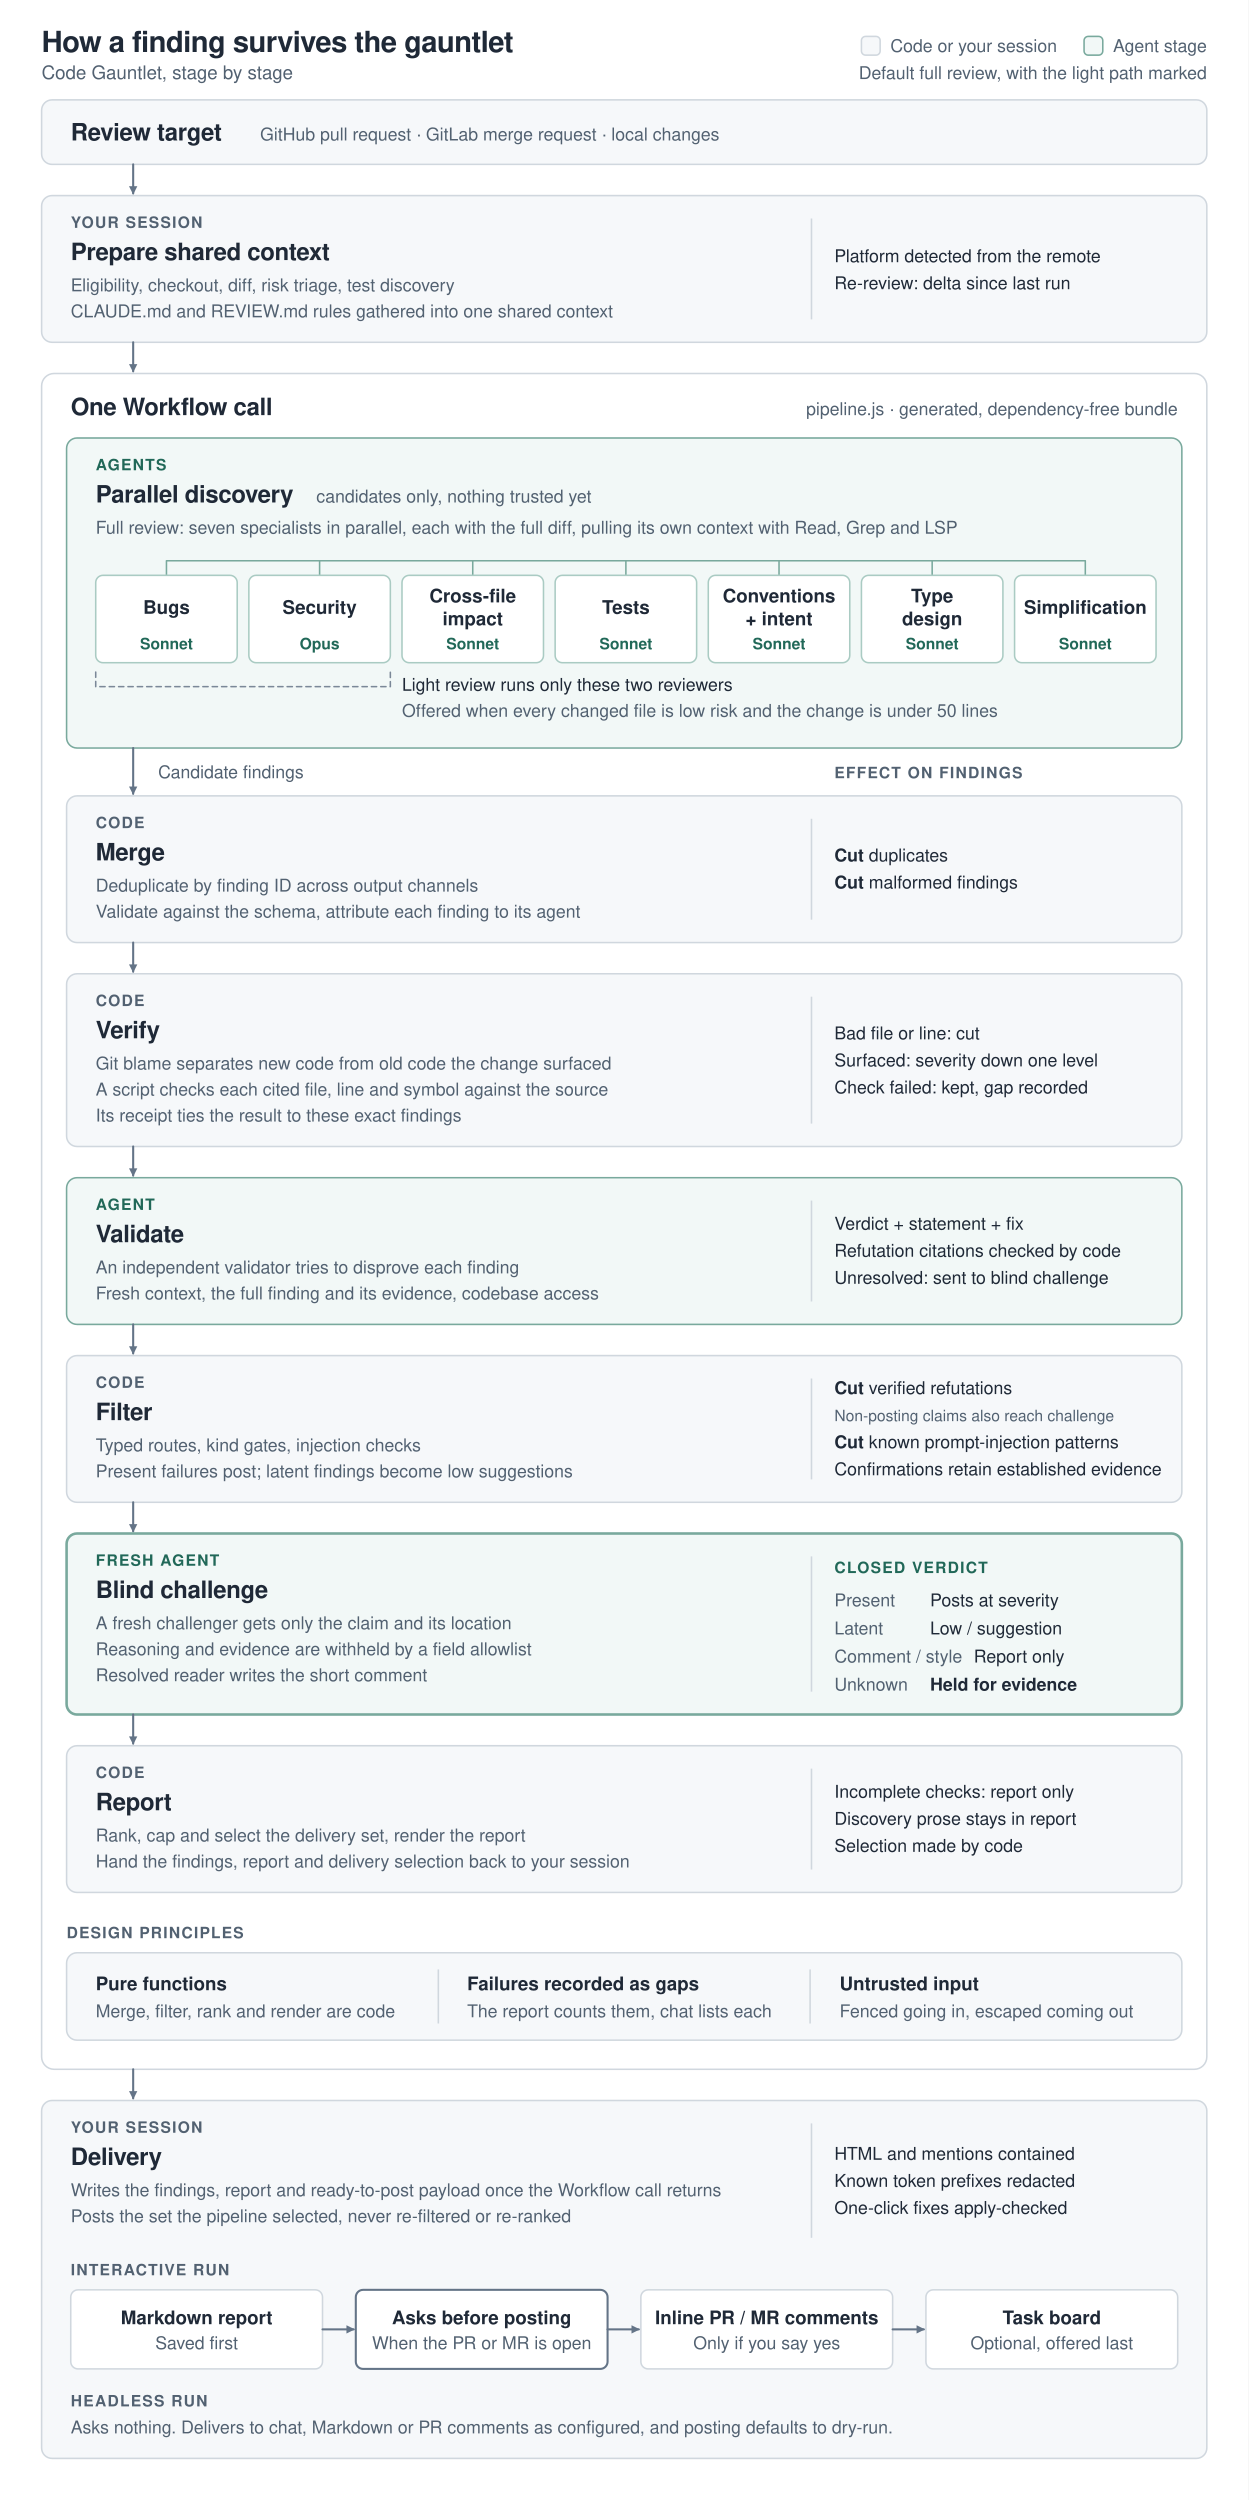
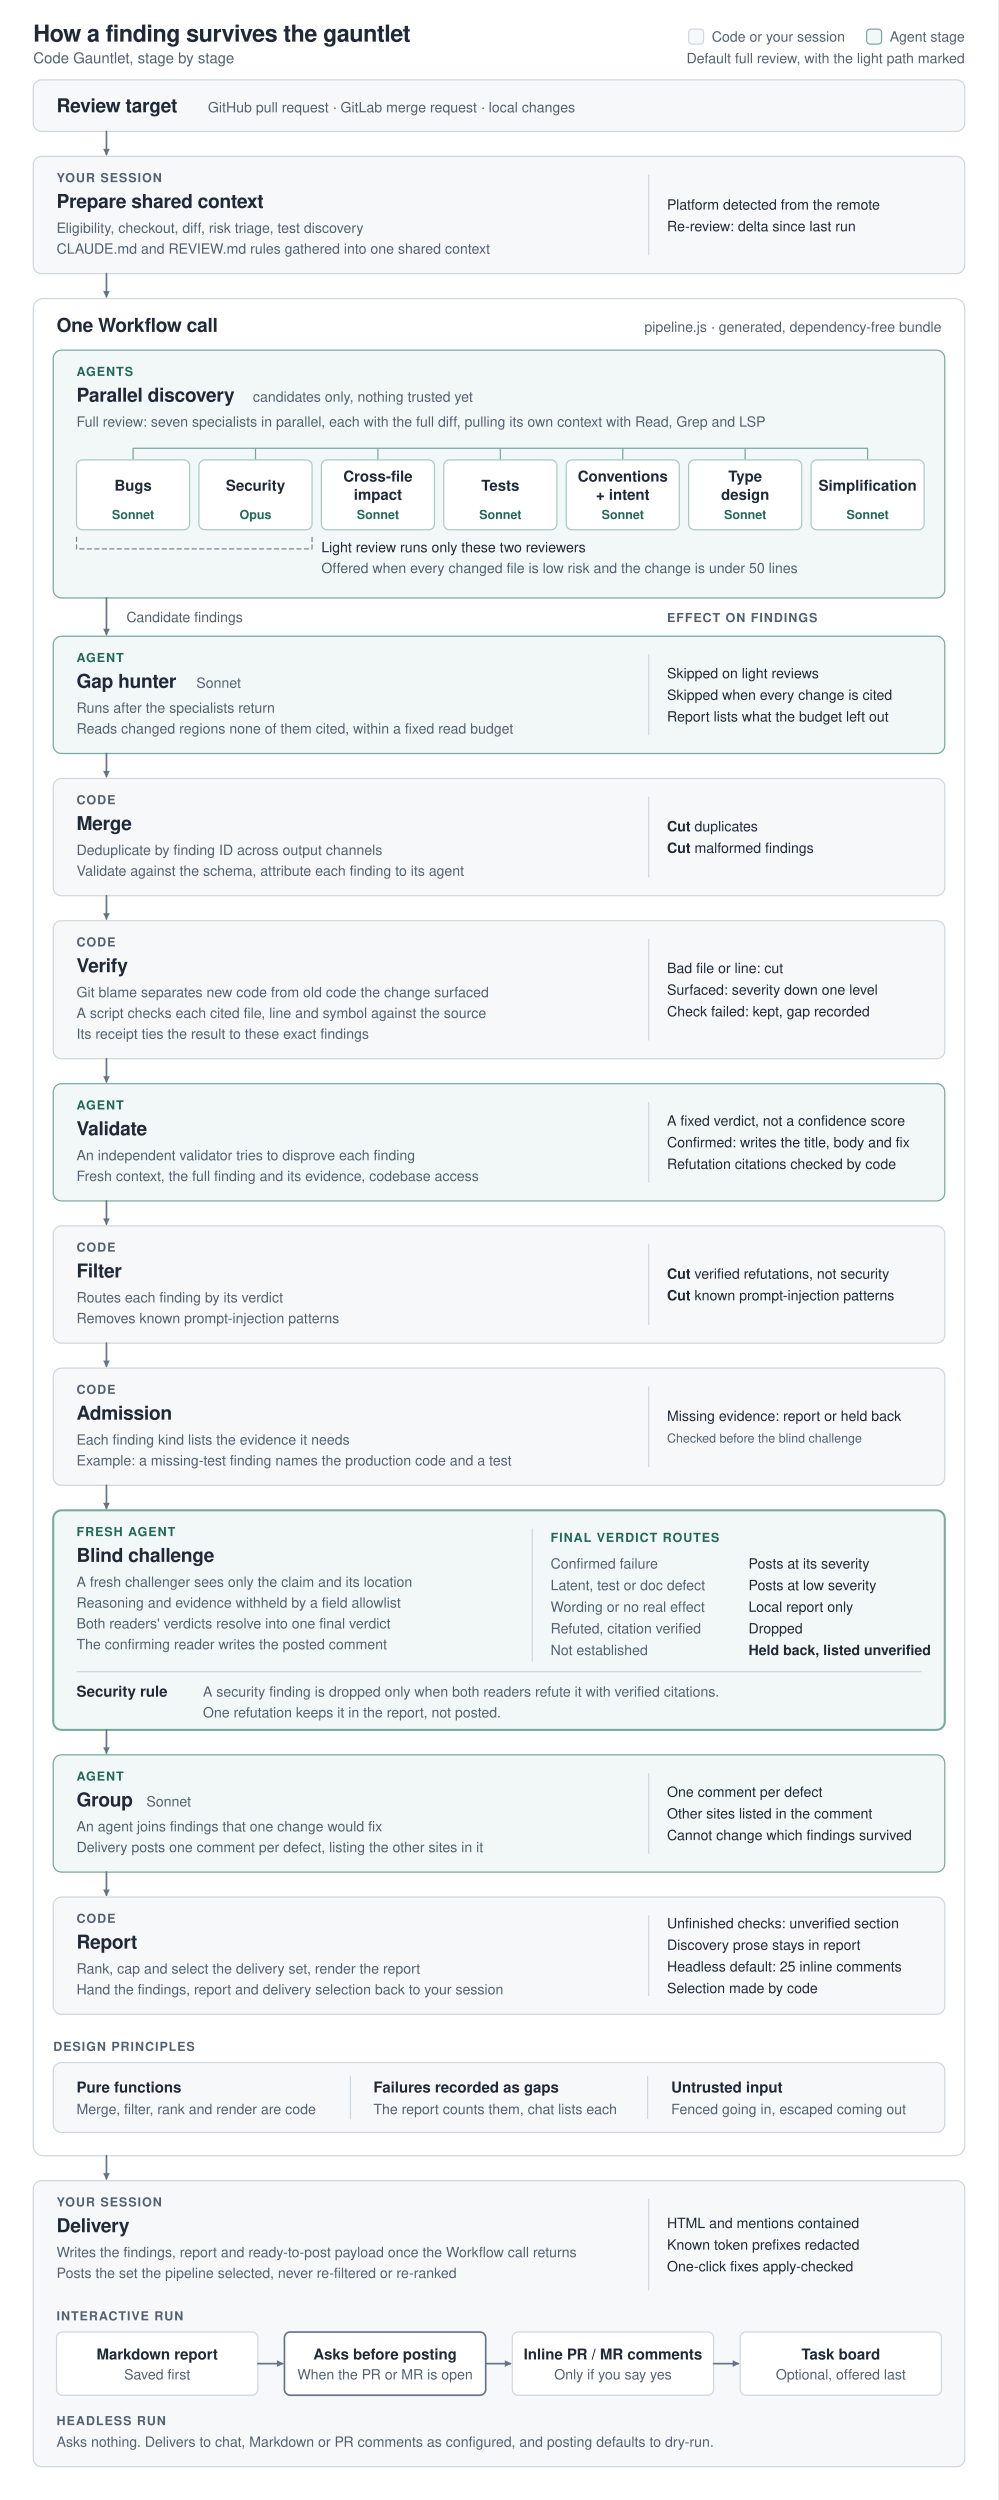
- <svg xmlns="http://www.w3.org/2000/svg" viewBox="0 0 1200 2403" role="img" aria-labelledby="pipeline-title pipeline-desc">
+ <svg xmlns="http://www.w3.org/2000/svg" viewBox="0 0 1200 3006" role="img" aria-labelledby="pipeline-title pipeline-desc">
  <defs>
    <style>
      text { font-family: -apple-system, BlinkMacSystemFont, "Segoe UI", Helvetica, Arial, sans-serif; font-size: 18px; fill: #1f2937; }
      .page { fill: #ffffff; }
      .frame { fill: #ffffff; stroke: #d0d7de; stroke-width: 1.5; }
      .panel { fill: #f6f8fa; stroke: #d0d7de; stroke-width: 1.5; }
      .node { fill: #ffffff; stroke: #d0d7de; stroke-width: 1.5; }
      .ask-node { fill: #ffffff; stroke: #647487; stroke-width: 2; }
      .agent-node { fill: #ffffff; stroke: #aacbc3; stroke-width: 1.5; }
      .agent-stage { fill: #f2f8f7; stroke: #79a99d; stroke-width: 1.5; }
      .hero { stroke-width: 2.5; }
      .title { font-size: 28px; font-weight: 650; letter-spacing: -0.5px; }
      .section { font-size: 23px; font-weight: 650; letter-spacing: -0.3px; }
      .strong { font-weight: 600; }
      .reviewer { font-size: 18px; font-weight: 600; text-anchor: middle; }
      .detail { font-size: 17px; fill: #526171; }
      .effect { font-size: 17px; }
      .note { font-size: 15px; fill: #526171; }
      .muted { fill: #526171; }
      .cut { font-weight: 650; }
      .kind { font-size: 15px; font-weight: 650; letter-spacing: 1.2px; fill: #526171; }
      .agent-kind { font-size: 15px; font-weight: 650; letter-spacing: 1.2px; fill: #216858; }
      .model { font-size: 15px; font-weight: 600; text-anchor: middle; fill: #216858; }
      .mid { text-anchor: middle; }
      .end { text-anchor: end; }
      .flow { fill: none; stroke: #647487; stroke-width: 2; stroke-linecap: round; stroke-linejoin: round; }
      .fan { fill: none; stroke: #79a99d; stroke-width: 1.5; stroke-linecap: round; stroke-linejoin: round; }
      .light { fill: none; stroke: #7b8898; stroke-width: 1.5; stroke-dasharray: 5 4; stroke-linecap: round; stroke-linejoin: round; }
      .divider { stroke: #d0d7de; stroke-width: 1.5; }
      .arrow { fill: #647487; }
    </style>
    <marker id="arrow" viewBox="0 0 8 8" refX="7" refY="4" markerWidth="8" markerHeight="8" markerUnits="userSpaceOnUse" orient="auto">
      <path class="arrow" d="M0 0 L8 4 L0 8 Z" />
    </marker>
  </defs>
-   <rect class="page" width="1200" height="2403" />
+   <rect class="page" width="1200" height="3006" />
  <text class="title" x="40" y="50">How a finding survives the gauntlet</text>
  <text class="muted" x="40" y="76">Code Gauntlet, stage by stage</text>
  <rect class="panel" x="828" y="35" width="18" height="18" rx="4" />
  <text class="detail end" x="1016" y="50">Code or your session</text>
  <rect class="agent-stage" x="1042" y="35" width="18" height="18" rx="4" />
  <text class="detail end" x="1160" y="50">Agent stage</text>
  <text class="detail end" x="1160" y="76">Default full review, with the light path marked</text>
  <rect class="panel" x="40" y="96" width="1120" height="62" rx="10" />
  <text class="section" x="68" y="135">Review target</text>
  <text class="detail" x="250" y="135">GitHub pull request  ·  GitLab merge request  ·  local changes</text>
  <path class="flow" d="M128 158 V186" marker-end="url(#arrow)" />
  <rect class="panel" x="40" y="188" width="1120" height="141" rx="10" />
  <text class="kind" x="68" y="219">YOUR SESSION</text>
  <text class="section" x="68" y="250">Prepare shared context</text>
  <text class="detail" x="68" y="280">Eligibility, checkout, diff, risk triage, test discovery</text>
  <text class="detail" x="68" y="305">CLAUDE.md and REVIEW.md rules gathered into one shared context</text>
  <line class="divider" x1="780" y1="210" x2="780" y2="307" />
  <text class="effect" x="802" y="252">Platform detected from the remote</text>
  <text class="effect" x="802" y="278">Re-review: delta since last run</text>
  <path class="flow" d="M128 329 V357" marker-end="url(#arrow)" />
-   <rect class="frame" x="40" y="359" width="1120" height="1630" rx="12" />
+   <rect class="frame" x="40" y="359" width="1120" height="2233" rx="12" />
  <text class="section" x="68" y="399">One Workflow call</text>
  <text class="detail end" x="1132" y="399">pipeline.js  ·  generated, dependency-free bundle</text>
  <rect class="agent-stage" x="64" y="421" width="1072" height="298" rx="10" />
  <text class="agent-kind" x="92" y="452">AGENTS</text>
  <text class="section" x="92" y="483">Parallel discovery</text>
  <text class="detail" x="304" y="483">candidates only, nothing trusted yet</text>
  <text class="detail" x="92" y="513">Full review: seven specialists in parallel, each with the full diff, pulling its own context with Read, Grep and LSP</text>
  <path class="fan" d="M160 553 V539 H1043.2 V553 M307.2 539 V553 M454.4 539 V553 M601.6 539 V553 M748.8 539 V553 M896 539 V553" />
  <rect class="agent-node" x="92" y="553" width="136" height="84" rx="7" />
  <text class="reviewer" x="160" y="590">Bugs</text>
  <text class="model" x="160" y="624">Sonnet</text>
  <rect class="agent-node" x="239.2" y="553" width="136" height="84" rx="7" />
  <text class="reviewer" x="307.2" y="590">Security</text>
  <text class="model" x="307.2" y="624">Opus</text>
  <rect class="agent-node" x="386.4" y="553" width="136" height="84" rx="7" />
  <text class="reviewer" x="454.4" y="579">Cross-file</text>
  <text class="reviewer" x="454.4" y="601">impact</text>
  <text class="model" x="454.4" y="624">Sonnet</text>
  <rect class="agent-node" x="533.6" y="553" width="136" height="84" rx="7" />
  <text class="reviewer" x="601.6" y="590">Tests</text>
  <text class="model" x="601.6" y="624">Sonnet</text>
  <rect class="agent-node" x="680.8" y="553" width="136" height="84" rx="7" />
  <text class="reviewer" x="748.8" y="579">Conventions</text>
  <text class="reviewer" x="748.8" y="601">+ intent</text>
  <text class="model" x="748.8" y="624">Sonnet</text>
  <rect class="agent-node" x="828" y="553" width="136" height="84" rx="7" />
  <text class="reviewer" x="896" y="579">Type</text>
  <text class="reviewer" x="896" y="601">design</text>
  <text class="model" x="896" y="624">Sonnet</text>
  <rect class="agent-node" x="975.2" y="553" width="136" height="84" rx="7" />
  <text class="reviewer" x="1043.2" y="590">Simplification</text>
  <text class="model" x="1043.2" y="624">Sonnet</text>
  <path class="light" d="M92 646 V660 H375.2 V646" />
  <text class="effect" x="386.4" y="664">Light review runs only these two reviewers</text>
  <text class="detail" x="386.4" y="689">Offered when every changed file is low risk and the change is under 50 lines</text>
  <path class="flow" d="M128 719 V763" marker-end="url(#arrow)" />
  <text class="detail" x="152" y="748">Candidate findings</text>
  <text class="kind" x="802" y="748">EFFECT ON FINDINGS</text>
-   <rect class="panel" x="64" y="765" width="1072" height="141" rx="10" />
-   <text class="kind" x="92" y="796">CODE</text>
-   <text class="section" x="92" y="827">Merge</text>
-   <text class="detail" x="92" y="857">Deduplicate by finding ID across output channels</text>
-   <text class="detail" x="92" y="882">Validate against the schema, attribute each finding to its agent</text>
+   <rect class="agent-stage" x="64" y="765" width="1072" height="141" rx="10" />
+   <text class="agent-kind" x="92" y="796">AGENT</text>
+   <text class="section" x="92" y="827">Gap hunter</text>
+   <text class="detail" x="236" y="827">Sonnet</text>
+   <text class="detail" x="92" y="857">Runs after the specialists return</text>
+   <text class="detail" x="92" y="882">Reads changed regions none of them cited, within a fixed read budget</text>
  <line class="divider" x1="780" y1="787" x2="780" y2="884" />
-   <text class="effect" x="802" y="828">
+   <text class="effect" x="802" y="815.5">Skipped on light reviews</text>
+   <text class="effect" x="802" y="841.5">Skipped when every change is cited</text>
+   <text class="effect" x="802" y="867.5">Report lists what the budget left out</text>
+   <path class="flow" d="M128 906 V934" marker-end="url(#arrow)" />
+   <rect class="panel" x="64" y="936" width="1072" height="141" rx="10" />
+   <text class="kind" x="92" y="967">CODE</text>
+   <text class="section" x="92" y="998">Merge</text>
+   <text class="detail" x="92" y="1028">Deduplicate by finding ID across output channels</text>
+   <text class="detail" x="92" y="1053">Validate against the schema, attribute each finding to its agent</text>
+   <line class="divider" x1="780" y1="958" x2="780" y2="1055" />
+   <text class="effect" x="802" y="999.5">
    <tspan class="cut">Cut</tspan>  duplicates</text>
-   <text class="effect" x="802" y="854">
+   <text class="effect" x="802" y="1025.5">
    <tspan class="cut">Cut</tspan>  malformed findings</text>
-   <path class="flow" d="M128 906 V934" marker-end="url(#arrow)" />
-   <rect class="panel" x="64" y="936" width="1072" height="166" rx="10" />
-   <text class="kind" x="92" y="967">CODE</text>
-   <text class="section" x="92" y="998">Verify</text>
-   <text class="detail" x="92" y="1028">Git blame separates new code from old code the change surfaced</text>
-   <text class="detail" x="92" y="1053">A script checks each cited file, line and symbol against the source</text>
-   <text class="detail" x="92" y="1078">Its receipt ties the result to these exact findings</text>
-   <line class="divider" x1="780" y1="958" x2="780" y2="1080" />
-   <text class="effect" x="802" y="999">Bad file or line: cut</text>
-   <text class="effect" x="802" y="1025">Surfaced: severity down one level</text>
-   <text class="effect" x="802" y="1051">Check failed: kept, gap recorded</text>
-   <path class="flow" d="M128 1102 V1130" marker-end="url(#arrow)" />
-   <rect class="agent-stage" x="64" y="1132" width="1072" height="141" rx="10" />
-   <text class="agent-kind" x="92" y="1163">AGENT</text>
-   <text class="section" x="92" y="1194">Validate</text>
-   <text class="detail" x="92" y="1224">An independent validator tries to disprove each finding</text>
-   <text class="detail" x="92" y="1249">Fresh context, the full finding and its evidence, codebase access</text>
-   <line class="divider" x1="780" y1="1154" x2="780" y2="1251" />
-   <text class="effect" x="802" y="1182">Verdict + statement + fix</text>
-   <text class="effect" x="802" y="1208">Refutation citations checked by code</text>
-   <text class="effect" x="802" y="1234">Unresolved: sent to blind challenge</text>
+   <path class="flow" d="M128 1077 V1105" marker-end="url(#arrow)" />
+   <rect class="panel" x="64" y="1107" width="1072" height="166" rx="10" />
+   <text class="kind" x="92" y="1138">CODE</text>
+   <text class="section" x="92" y="1169">Verify</text>
+   <text class="detail" x="92" y="1199">Git blame separates new code from old code the change surfaced</text>
+   <text class="detail" x="92" y="1224">A script checks each cited file, line and symbol against the source</text>
+   <text class="detail" x="92" y="1249">Its receipt ties the result to these exact findings</text>
+   <line class="divider" x1="780" y1="1129" x2="780" y2="1251" />
+   <text class="effect" x="802" y="1170">Bad file or line: cut</text>
+   <text class="effect" x="802" y="1196">Surfaced: severity down one level</text>
+   <text class="effect" x="802" y="1222">Check failed: kept, gap recorded</text>
  <path class="flow" d="M128 1273 V1301" marker-end="url(#arrow)" />
-   <rect class="panel" x="64" y="1303" width="1072" height="141" rx="10" />
-   <text class="kind" x="92" y="1334">CODE</text>
-   <text class="section" x="92" y="1365">Filter</text>
-   <text class="detail" x="92" y="1395">Typed routes, kind gates, injection checks</text>
-   <text class="detail" x="92" y="1420">Present failures post; latent findings become low suggestions</text>
+   <rect class="agent-stage" x="64" y="1303" width="1072" height="141" rx="10" />
+   <text class="agent-kind" x="92" y="1334">AGENT</text>
+   <text class="section" x="92" y="1365">Validate</text>
+   <text class="detail" x="92" y="1395">An independent validator tries to disprove each finding</text>
+   <text class="detail" x="92" y="1420">Fresh context, the full finding and its evidence, codebase access</text>
  <line class="divider" x1="780" y1="1325" x2="780" y2="1422" />
-   <text class="effect" x="802" y="1340">
-     <tspan class="cut">Cut</tspan>  verified refutations</text>
-   <text class="note" x="802" y="1366">Non-posting claims also reach challenge</text>
-   <text class="effect" x="802" y="1392">
+   <text class="effect" x="802" y="1353.5">A fixed verdict, not a confidence score</text>
+   <text class="effect" x="802" y="1379.5">Confirmed: writes the title, body and fix</text>
+   <text class="effect" x="802" y="1405.5">Refutation citations checked by code</text>
+   <path class="flow" d="M128 1444 V1472" marker-end="url(#arrow)" />
+   <rect class="panel" x="64" y="1474" width="1072" height="141" rx="10" />
+   <text class="kind" x="92" y="1505">CODE</text>
+   <text class="section" x="92" y="1536">Filter</text>
+   <text class="detail" x="92" y="1566">Routes each finding by its verdict</text>
+   <text class="detail" x="92" y="1591">Removes known prompt-injection patterns</text>
+   <line class="divider" x1="780" y1="1496" x2="780" y2="1593" />
+   <text class="effect" x="802" y="1537.5">
+     <tspan class="cut">Cut</tspan>  verified refutations, not security</text>
+   <text class="effect" x="802" y="1563.5">
    <tspan class="cut">Cut</tspan>  known prompt-injection patterns</text>
-   <text class="effect" x="802" y="1418">Confirmations retain established evidence</text>
-   <path class="flow" d="M128 1444 V1472" marker-end="url(#arrow)" />
-   <rect class="agent-stage hero" x="64" y="1474" width="1072" height="174" rx="10" />
-   <text class="agent-kind" x="92" y="1505">FRESH AGENT</text>
-   <text class="section" x="92" y="1536">Blind challenge</text>
-   <text class="detail" x="92" y="1566">A fresh challenger gets only the claim and its location</text>
-   <text class="detail" x="92" y="1591">Reasoning and evidence are withheld by a field allowlist</text>
-   <text class="detail" x="92" y="1616">Resolved reader writes the short comment</text>
-   <line class="divider" x1="780" y1="1496" x2="780" y2="1626" />
-   <text class="agent-kind" x="802" y="1512">CLOSED VERDICT</text>
-   <text class="detail" x="802" y="1544">Present</text>
-   <text class="effect" x="894" y="1544">Posts at severity</text>
-   <text class="detail" x="802" y="1571">Latent</text>
-   <text class="effect" x="894" y="1571">Low / suggestion</text>
-   <text class="detail" x="802" y="1598">Comment / style</text>
-   <text class="effect" x="936" y="1598">Report only</text>
-   <text class="detail" x="802" y="1625">Unknown</text>
-   <text class="effect strong" x="894" y="1625">Held for evidence</text>
-   <path class="flow" d="M128 1648 V1676" marker-end="url(#arrow)" />
-   <rect class="panel" x="64" y="1678" width="1072" height="141" rx="10" />
-   <text class="kind" x="92" y="1709">CODE</text>
-   <text class="section" x="92" y="1740">Report</text>
-   <text class="detail" x="92" y="1770">Rank, cap and select the delivery set, render the report</text>
-   <text class="detail" x="92" y="1795">Hand the findings, report and delivery selection back to your session</text>
-   <line class="divider" x1="780" y1="1700" x2="780" y2="1797" />
-   <text class="effect" x="802" y="1728">Incomplete checks: report only</text>
-   <text class="effect" x="802" y="1754">Discovery prose stays in report</text>
-   <text class="effect" x="802" y="1780">Selection made by code</text>
-   <text class="kind" x="64" y="1863">DESIGN PRINCIPLES</text>
-   <rect class="panel" x="64" y="1877" width="1072" height="84" rx="10" />
-   <text class="strong" x="92" y="1913">Pure functions</text>
-   <text class="detail" x="92" y="1939">Merge, filter, rank and render are code</text>
-   <line class="divider" x1="421.333" y1="1893" x2="421.333" y2="1945" />
-   <text class="strong" x="449" y="1913">Failures recorded as gaps</text>
-   <text class="detail" x="449" y="1939">The report counts them, chat lists each</text>
-   <line class="divider" x1="778.667" y1="1893" x2="778.667" y2="1945" />
-   <text class="strong" x="807" y="1913">Untrusted input</text>
-   <text class="detail" x="807" y="1939">Fenced going in, escaped coming out</text>
-   <path class="flow" d="M128 1989 V2017" marker-end="url(#arrow)" />
-   <rect class="panel" x="40" y="2019" width="1120" height="344" rx="10" />
-   <text class="kind" x="68" y="2050">YOUR SESSION</text>
-   <text class="section" x="68" y="2081">Delivery</text>
-   <text class="detail" x="68" y="2111">Writes the findings, report and ready-to-post payload once the Workflow call returns</text>
-   <text class="detail" x="68" y="2136">Posts the set the pipeline selected, never re-filtered or re-ranked</text>
-   <line class="divider" x1="780" y1="2041" x2="780" y2="2151" />
-   <text class="effect" x="802" y="2076">HTML and mentions contained</text>
-   <text class="effect" x="802" y="2102">Known token prefixes redacted</text>
-   <text class="effect" x="802" y="2128">One-click fixes apply-checked</text>
-   <text class="kind" x="68" y="2187">INTERACTIVE RUN</text>
-   <rect class="node" x="68" y="2201" width="242" height="76" rx="7" />
-   <text class="reviewer" x="189" y="2234">Markdown report</text>
-   <text class="detail mid" x="189" y="2258">Saved first</text>
-   <path class="flow" d="M310 2239 H340" marker-end="url(#arrow)" />
-   <rect class="ask-node" x="342" y="2201" width="242" height="76" rx="7" />
-   <text class="reviewer" x="463" y="2234">Asks before posting</text>
-   <text class="detail mid" x="463" y="2258">When the PR or MR is open</text>
-   <path class="flow" d="M584 2239 H614" marker-end="url(#arrow)" />
-   <rect class="node" x="616" y="2201" width="242" height="76" rx="7" />
-   <text class="reviewer" x="737" y="2234">Inline PR / MR comments</text>
-   <text class="detail mid" x="737" y="2258">Only if you say yes</text>
-   <path class="flow" d="M858 2239 H888" marker-end="url(#arrow)" />
-   <rect class="node" x="890" y="2201" width="242" height="76" rx="7" />
-   <text class="reviewer" x="1011" y="2234">Task board</text>
-   <text class="detail mid" x="1011" y="2258">Optional, offered last</text>
-   <text class="kind" x="68" y="2313">HEADLESS RUN</text>
-   <text class="detail" x="68" y="2339">Asks nothing. Delivers to chat, Markdown or PR comments as configured, and posting defaults to dry-run.</text>
+   <path class="flow" d="M128 1615 V1643" marker-end="url(#arrow)" />
+   <rect class="panel" x="64" y="1645" width="1072" height="141" rx="10" />
+   <text class="kind" x="92" y="1676">CODE</text>
+   <text class="section" x="92" y="1707">Admission</text>
+   <text class="detail" x="92" y="1737">Each finding kind lists the evidence it needs</text>
+   <text class="detail" x="92" y="1762">Example: a missing-test finding names the production code and a test</text>
+   <line class="divider" x1="780" y1="1667" x2="780" y2="1764" />
+   <text class="effect" x="802" y="1708.5">Missing evidence: report or held back</text>
+   <text class="note" x="802" y="1734.5">Checked before the blind challenge</text>
+   <path class="flow" d="M128 1786 V1814" marker-end="url(#arrow)" />
+   <rect class="agent-stage hero" x="64" y="1816" width="1072" height="264" rx="10" />
+   <text class="agent-kind" x="92" y="1847">FRESH AGENT</text>
+   <text class="section" x="92" y="1878">Blind challenge</text>
+   <text class="detail" x="92" y="1908">A fresh challenger sees only the claim and its location</text>
+   <text class="detail" x="92" y="1933">Reasoning and evidence withheld by a field allowlist</text>
+   <text class="detail" x="92" y="1958">Both readers' verdicts resolve into one final verdict</text>
+   <text class="detail" x="92" y="1983">The confirming reader writes the posted comment</text>
+   <line class="divider" x1="640" y1="1838" x2="640" y2="1998" />
+   <text class="agent-kind" x="662" y="1854">FINAL VERDICT ROUTES</text>
+   <text class="detail" x="662" y="1886">Confirmed failure</text>
+   <text class="effect" x="900" y="1886">Posts at its severity</text>
+   <text class="detail" x="662" y="1912">Latent, test or doc defect</text>
+   <text class="effect" x="900" y="1912">Posts at low severity</text>
+   <text class="detail" x="662" y="1938">Wording or no real effect</text>
+   <text class="effect" x="900" y="1938">Local report only</text>
+   <text class="detail" x="662" y="1964">Refuted, citation verified</text>
+   <text class="effect" x="900" y="1964">Dropped</text>
+   <text class="detail" x="662" y="1990">Not established</text>
+   <text class="effect strong" x="900" y="1990">Held back, listed unverified</text>
+   <line class="divider" x1="92" y1="2010" x2="1108" y2="2010" />
+   <text class="strong" x="92" y="2040">Security rule</text>
+   <text class="detail" x="244" y="2040">A security finding is dropped only when both readers refute it with verified citations.</text>
+   <text class="detail" x="244" y="2065">One refutation keeps it in the report, not posted.</text>
+   <path class="flow" d="M128 2080 V2108" marker-end="url(#arrow)" />
+   <rect class="agent-stage" x="64" y="2110" width="1072" height="141" rx="10" />
+   <text class="agent-kind" x="92" y="2141">AGENT</text>
+   <text class="section" x="92" y="2172">Group</text>
+   <text class="detail" x="176" y="2172">Sonnet</text>
+   <text class="detail" x="92" y="2202">An agent joins findings that one change would fix</text>
+   <text class="detail" x="92" y="2227">Delivery posts one comment per defect, listing the other sites in it</text>
+   <line class="divider" x1="780" y1="2132" x2="780" y2="2229" />
+   <text class="effect" x="802" y="2160.5">One comment per defect</text>
+   <text class="effect" x="802" y="2186.5">Other sites listed in the comment</text>
+   <text class="effect" x="802" y="2212.5">Cannot change which findings survived</text>
+   <path class="flow" d="M128 2251 V2279" marker-end="url(#arrow)" />
+   <rect class="panel" x="64" y="2281" width="1072" height="141" rx="10" />
+   <text class="kind" x="92" y="2312">CODE</text>
+   <text class="section" x="92" y="2343">Report</text>
+   <text class="detail" x="92" y="2373">Rank, cap and select the delivery set, render the report</text>
+   <text class="detail" x="92" y="2398">Hand the findings, report and delivery selection back to your session</text>
+   <line class="divider" x1="780" y1="2303" x2="780" y2="2400" />
+   <text class="effect" x="802" y="2318.5">Unfinished checks: unverified section</text>
+   <text class="effect" x="802" y="2344.5">Discovery prose stays in report</text>
+   <text class="effect" x="802" y="2370.5">Headless default: 25 inline comments</text>
+   <text class="effect" x="802" y="2396.5">Selection made by code</text>
+   <text class="kind" x="64" y="2466">DESIGN PRINCIPLES</text>
+   <rect class="panel" x="64" y="2480" width="1072" height="84" rx="10" />
+   <text class="strong" x="92" y="2516">Pure functions</text>
+   <text class="detail" x="92" y="2542">Merge, filter, rank and render are code</text>
+   <text class="strong" x="449" y="2516">Failures recorded as gaps</text>
+   <text class="detail" x="449" y="2542">The report counts them, chat lists each</text>
+   <text class="strong" x="807" y="2516">Untrusted input</text>
+   <text class="detail" x="807" y="2542">Fenced going in, escaped coming out</text>
+   <line class="divider" x1="421.333" y1="2496" x2="421.333" y2="2548" />
+   <line class="divider" x1="778.667" y1="2496" x2="778.667" y2="2548" />
+   <path class="flow" d="M128 2592 V2620" marker-end="url(#arrow)" />
+   <rect class="panel" x="40" y="2622" width="1120" height="344" rx="10" />
+   <text class="kind" x="68" y="2653">YOUR SESSION</text>
+   <text class="section" x="68" y="2684">Delivery</text>
+   <text class="detail" x="68" y="2714">Writes the findings, report and ready-to-post payload once the Workflow call returns</text>
+   <text class="detail" x="68" y="2739">Posts the set the pipeline selected, never re-filtered or re-ranked</text>
+   <line class="divider" x1="780" y1="2644" x2="780" y2="2754" />
+   <text class="effect" x="802" y="2679">HTML and mentions contained</text>
+   <text class="effect" x="802" y="2705">Known token prefixes redacted</text>
+   <text class="effect" x="802" y="2731">One-click fixes apply-checked</text>
+   <text class="kind" x="68" y="2790">INTERACTIVE RUN</text>
+   <rect class="node" x="68" y="2804" width="242" height="76" rx="7" />
+   <text class="reviewer" x="189" y="2837">Markdown report</text>
+   <text class="detail mid" x="189" y="2861">Saved first</text>
+   <path class="flow" d="M310 2842 H340" marker-end="url(#arrow)" />
+   <rect class="ask-node" x="342" y="2804" width="242" height="76" rx="7" />
+   <text class="reviewer" x="463" y="2837">Asks before posting</text>
+   <text class="detail mid" x="463" y="2861">When the PR or MR is open</text>
+   <path class="flow" d="M584 2842 H614" marker-end="url(#arrow)" />
+   <rect class="node" x="616" y="2804" width="242" height="76" rx="7" />
+   <text class="reviewer" x="737" y="2837">Inline PR / MR comments</text>
+   <text class="detail mid" x="737" y="2861">Only if you say yes</text>
+   <path class="flow" d="M858 2842 H888" marker-end="url(#arrow)" />
+   <rect class="node" x="890" y="2804" width="242" height="76" rx="7" />
+   <text class="reviewer" x="1011" y="2837">Task board</text>
+   <text class="detail mid" x="1011" y="2861">Optional, offered last</text>
+   <text class="kind" x="68" y="2916">HEADLESS RUN</text>
+   <text class="detail" x="68" y="2942">Asks nothing. Delivers to chat, Markdown or PR comments as configured, and posting defaults to dry-run.</text>
</svg>
